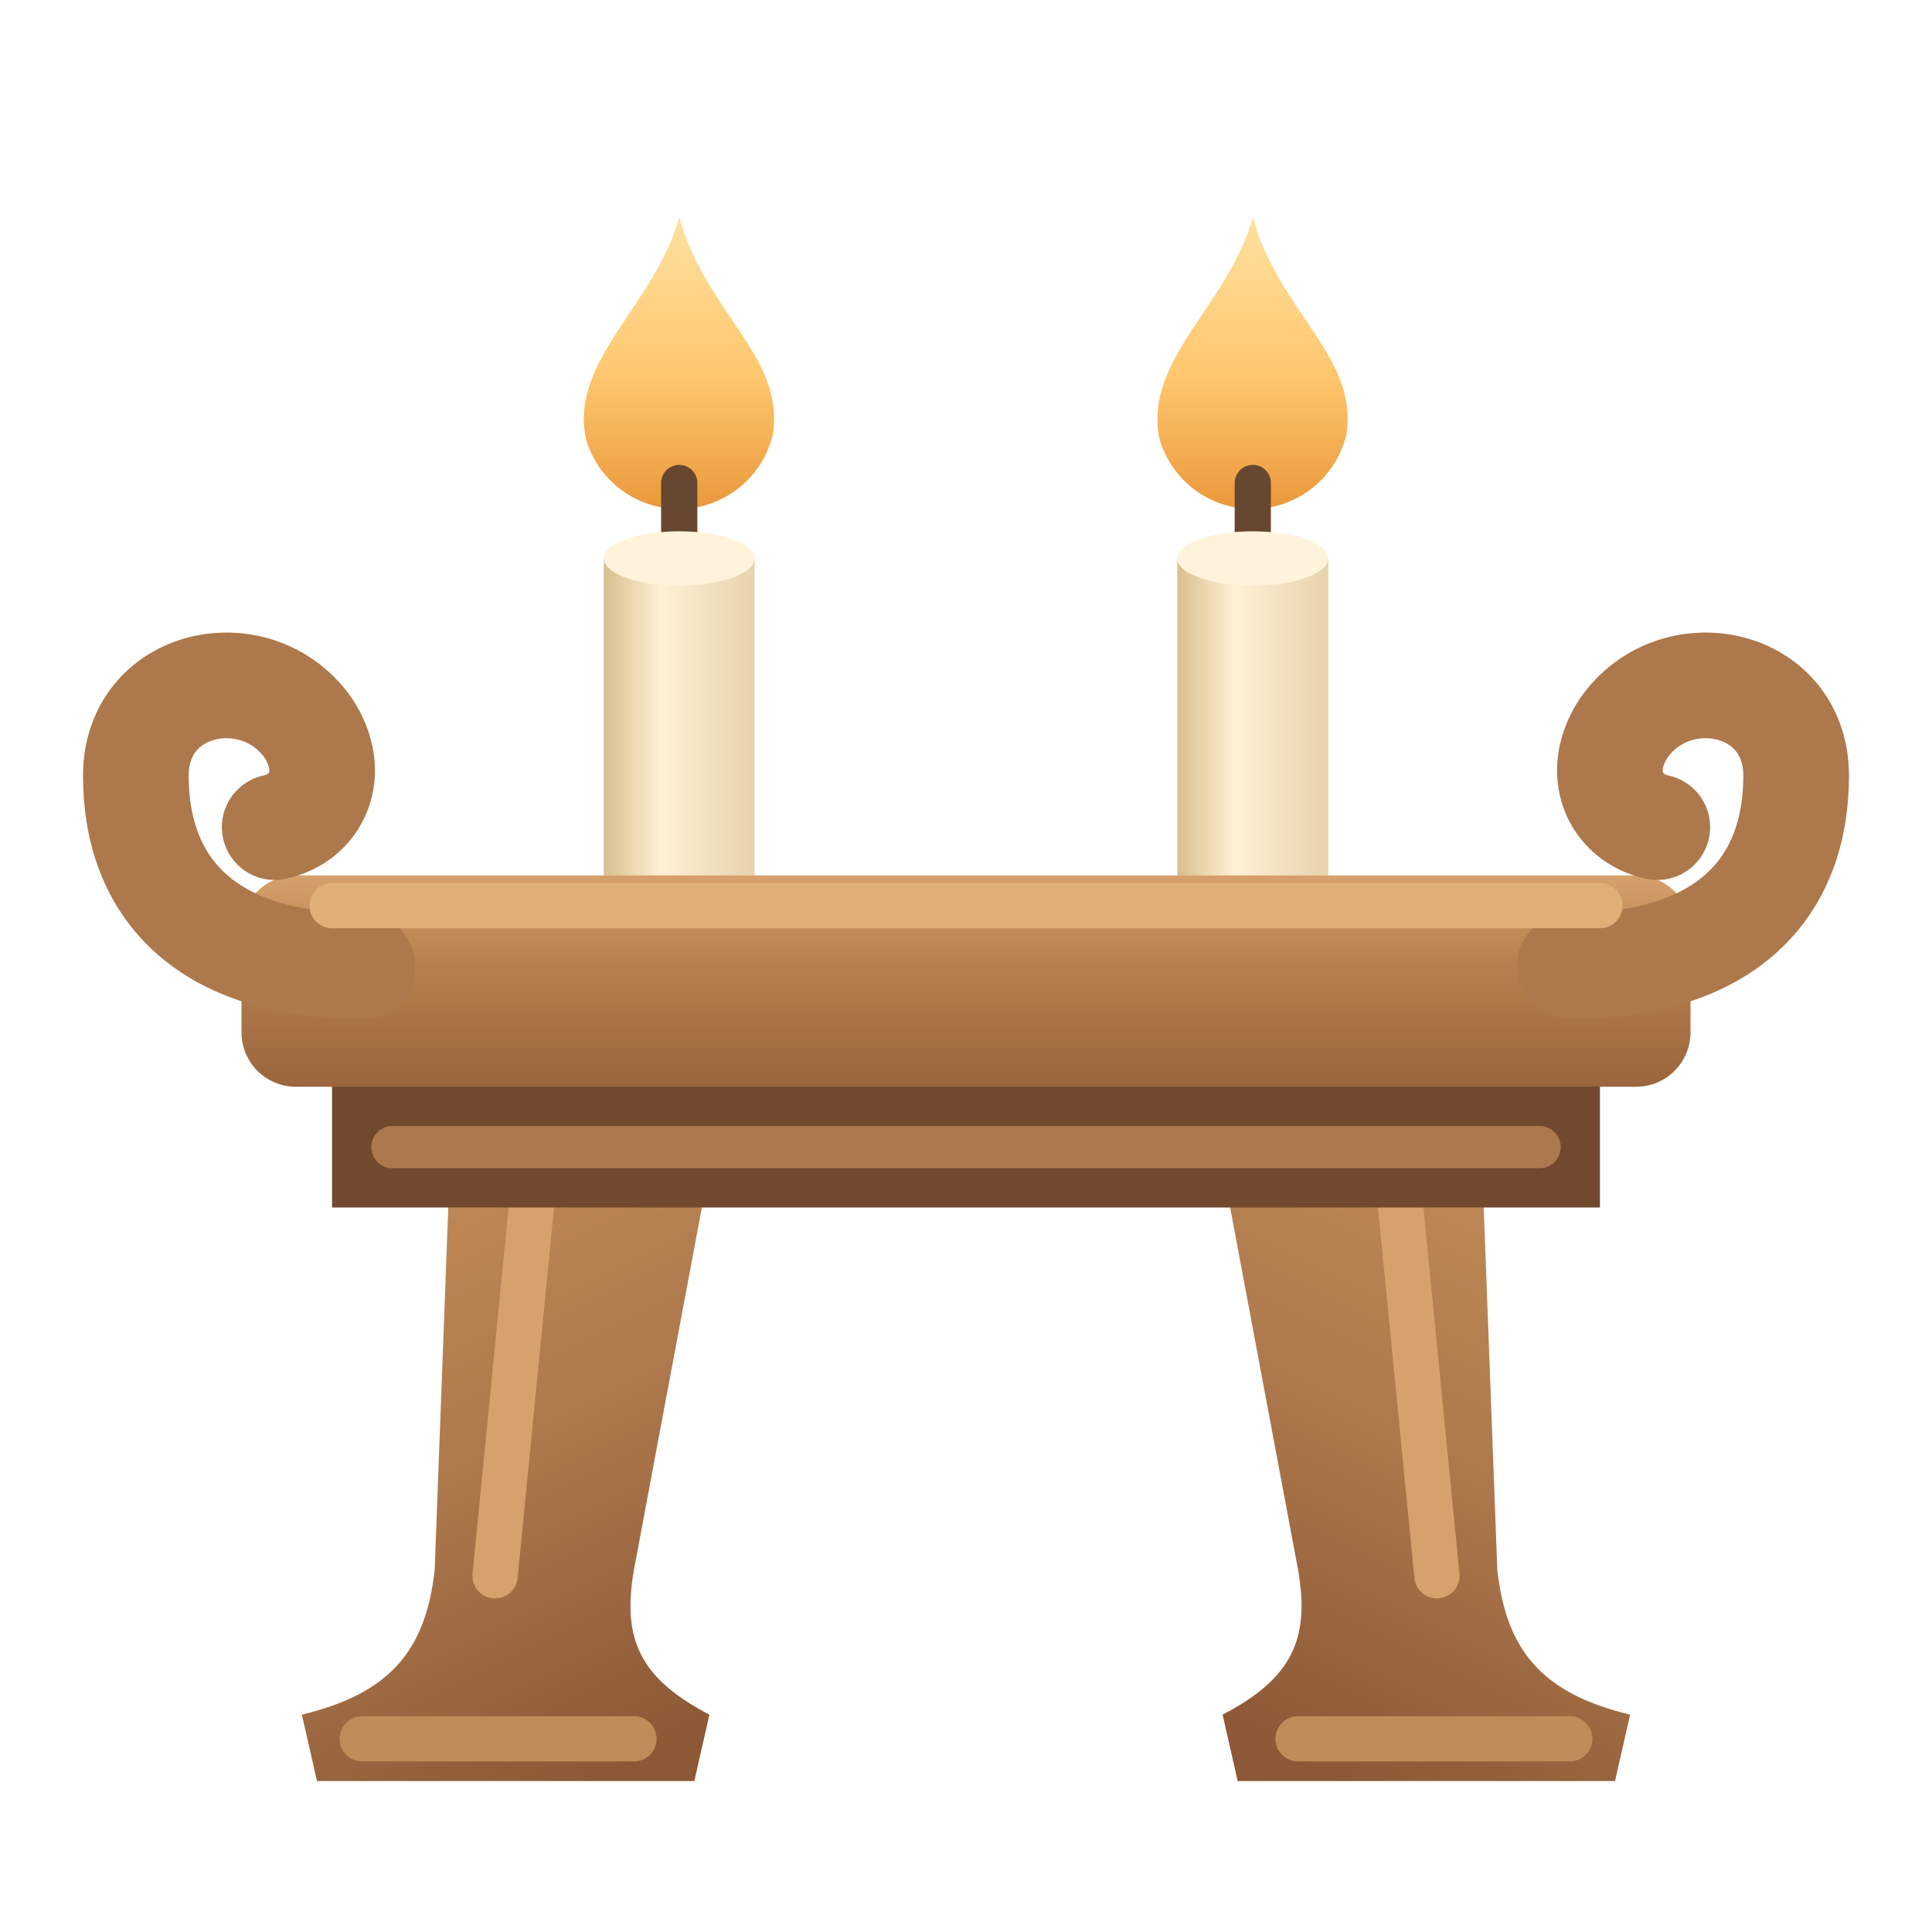
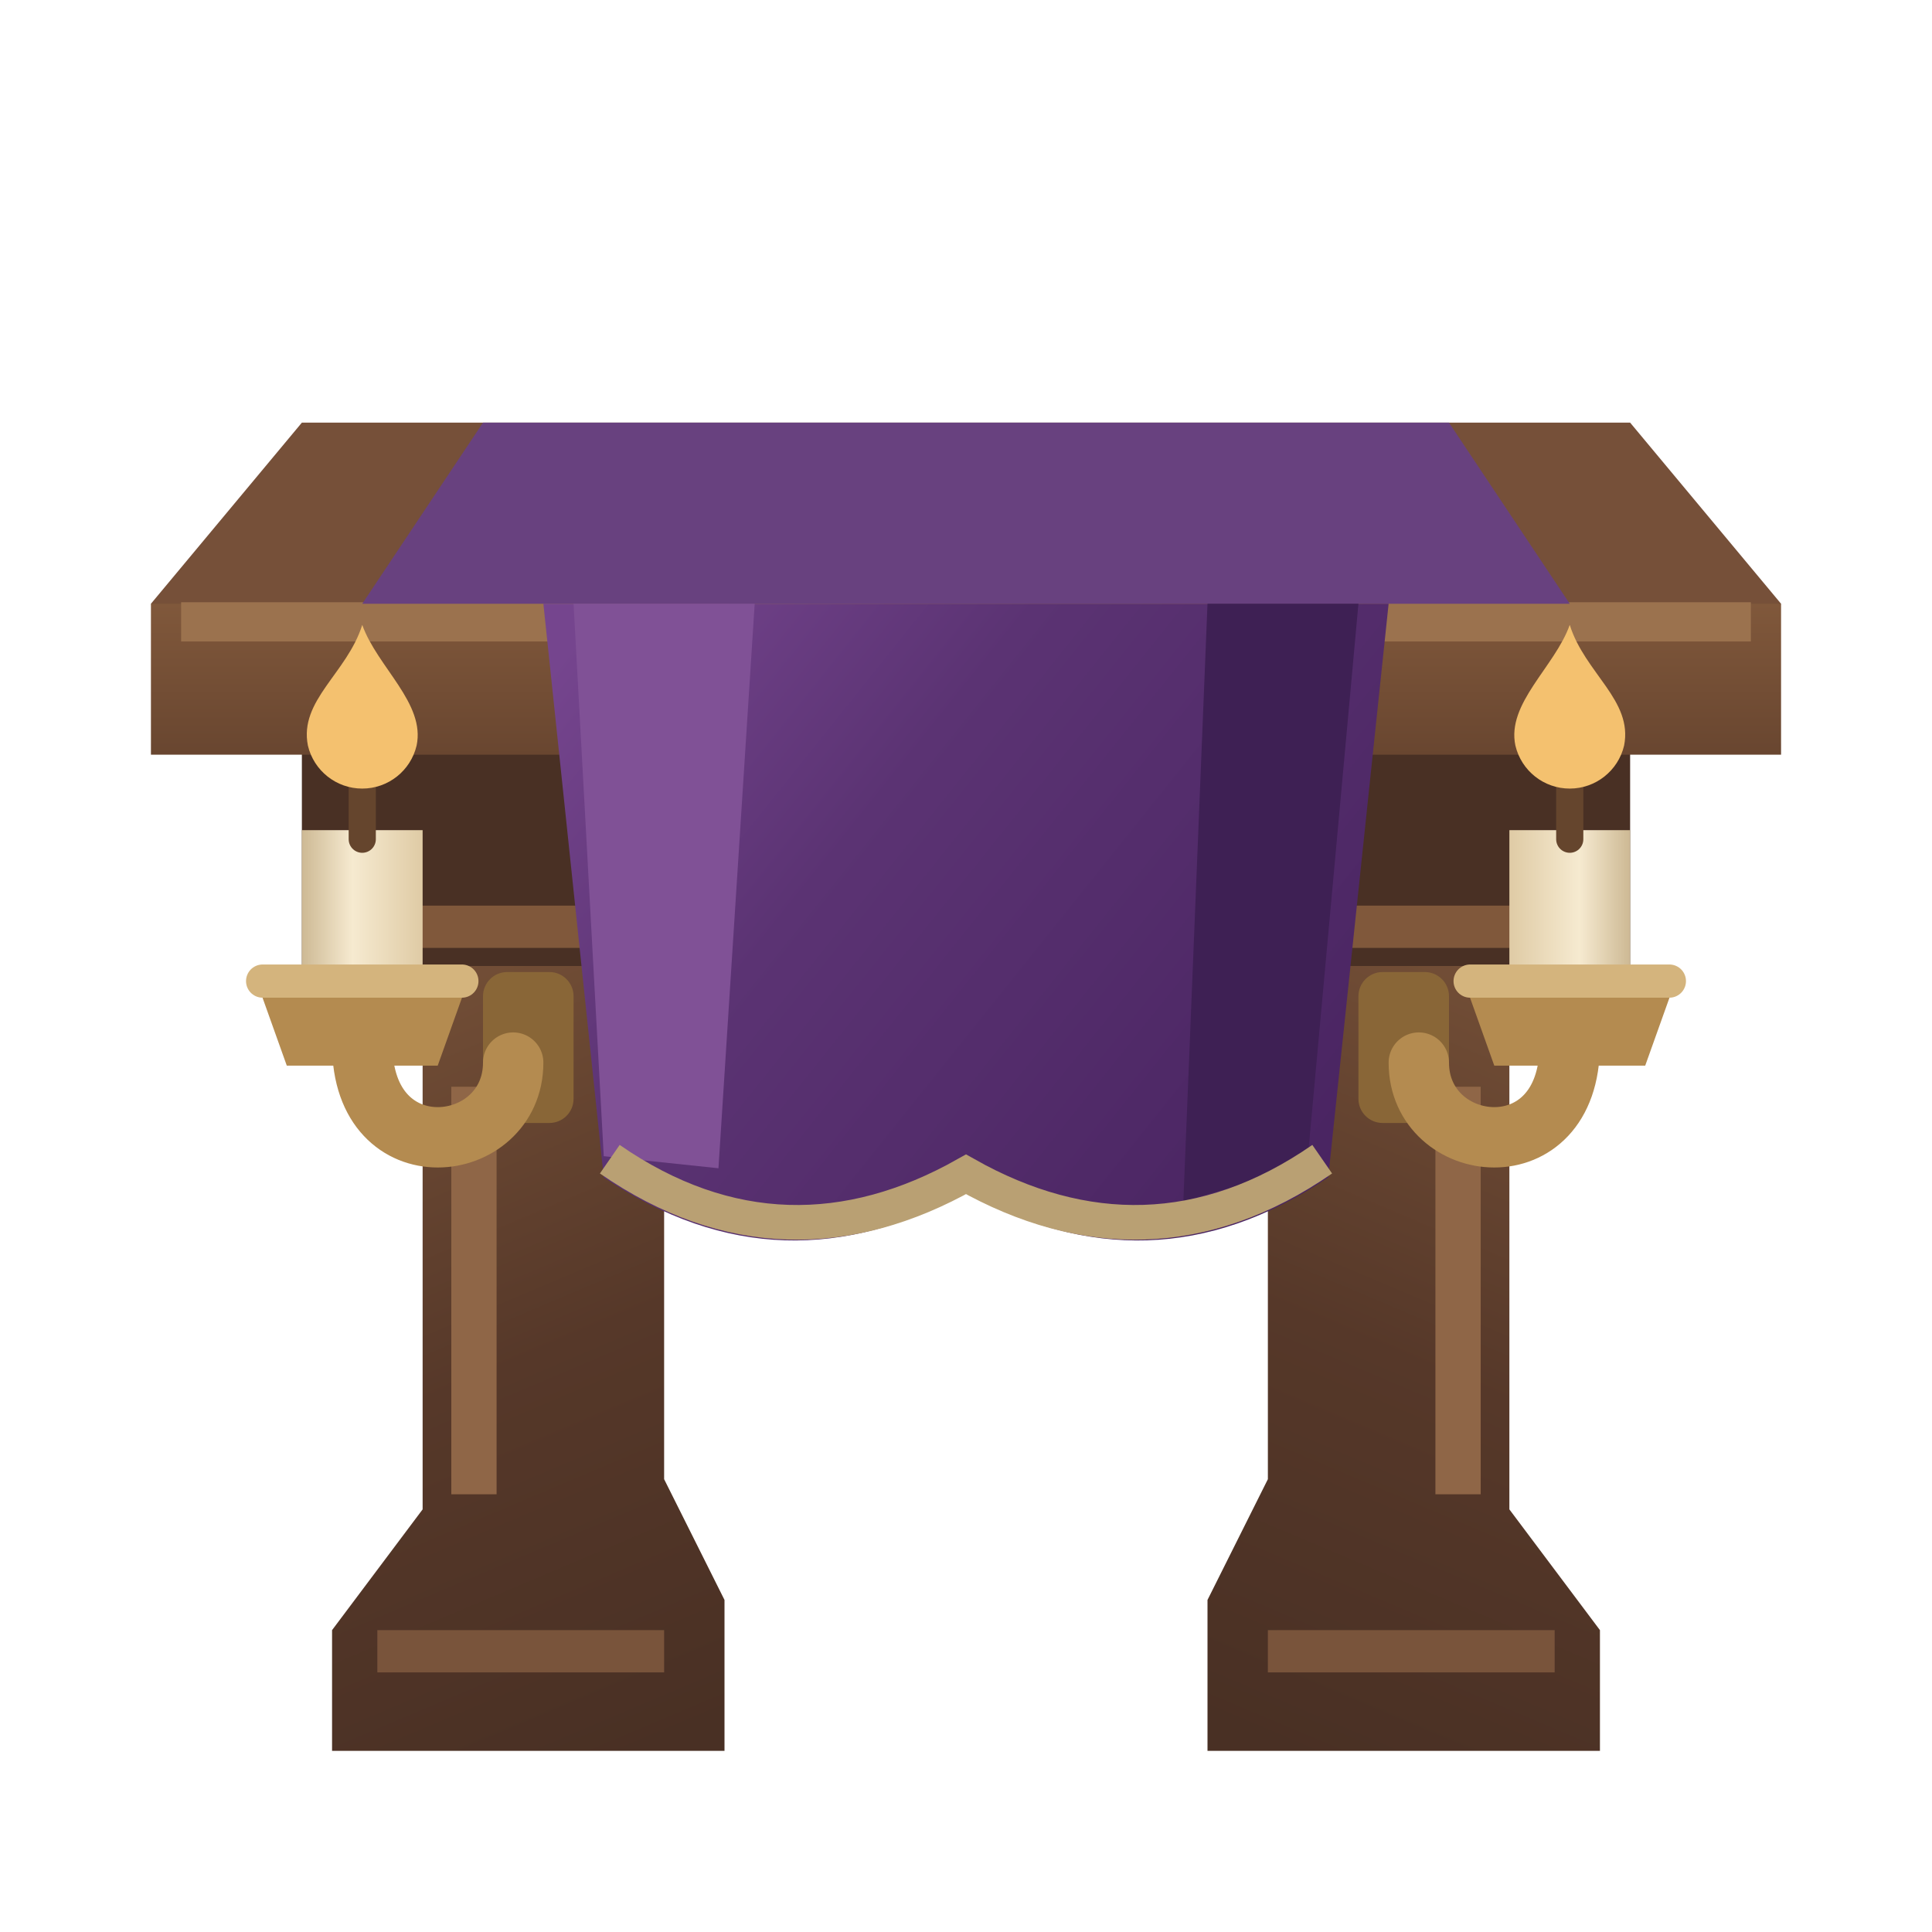
<svg xmlns="http://www.w3.org/2000/svg" width="512" height="512" viewBox="0 0 64 64" fill="none">
  <defs>
-     <linearGradient id="wood" x1="32" y1="29" x2="32" y2="38" gradientUnits="userSpaceOnUse">
-       <stop stop-color="#D6A16C" />
-       <stop offset=".32" stop-color="#B7804E" />
-       <stop offset="1" stop-color="#8D5835" />
+     <linearGradient id="wood" x1="32" y1="20" x2="32" y2="33" gradientUnits="userSpaceOnUse">
+       <stop stop-color="#80583B" />
+       <stop offset=".45" stop-color="#65432E" />
+       <stop offset="1" stop-color="#493024" />
    </linearGradient>
-     <linearGradient id="leg" x1="14" y1="37" x2="24" y2="57" gradientUnits="userSpaceOnUse">
-       <stop stop-color="#C38D58" />
-       <stop offset=".5" stop-color="#AD784B" />
-       <stop offset="1" stop-color="#8C5836" />
+     <linearGradient id="leg" x1="13" y1="31" x2="24" y2="57" gradientUnits="userSpaceOnUse">
+       <stop stop-color="#765138" />
+       <stop offset=".52" stop-color="#563829" />
+       <stop offset="1" stop-color="#493024" />
    </linearGradient>
-     <linearGradient id="wax" x1="20" y1="24" x2="25" y2="24" gradientUnits="userSpaceOnUse">
-       <stop stop-color="#D9BE8E" />
-       <stop offset=".38" stop-color="#FFF1D4" />
-       <stop offset="1" stop-color="#E7D3AC" />
+     <linearGradient id="cloth" x1="20" y1="20" x2="45" y2="40" gradientUnits="userSpaceOnUse">
+       <stop stop-color="#75458E" />
+       <stop offset=".35" stop-color="#5B3373" />
+       <stop offset="1" stop-color="#482360" />
    </linearGradient>
-     <linearGradient id="flame" x1="0" y1="7" x2="0" y2="17" gradientUnits="userSpaceOnUse">
-       <stop stop-color="#FFE2A2" />
-       <stop offset=".55" stop-color="#FFC66D" />
-       <stop offset="1" stop-color="#E99739" />
+     <linearGradient id="candle" x1="10" y1="29" x2="14" y2="29" gradientUnits="userSpaceOnUse">
+       <stop stop-color="#CDB994" />
+       <stop offset=".42" stop-color="#F6EAD0" />
+       <stop offset="1" stop-color="#DFCBA5" />
    </linearGradient>
-     <g id="candle">
-       <path d="M22.5 7.2c-.8 2.9-3.6 4.7-3.1 7.3a3.2 3.2 0 0 0 6.2-.1c.4-2.6-2.2-4-3.1-7.2Z" fill="url(#flame)" />
-       <path d="M22.5 16v3" stroke="#67472F" stroke-width="1.2" stroke-linecap="round" />
-       <path d="M20 18.5h5v11.2a2.5 1.1 0 0 1-5 0Z" fill="url(#wax)" />
-       <ellipse cx="22.5" cy="18.5" rx="2.5" ry=".9" fill="#FFF3DB" />
+     <path id="left-leg" d="M12 29h12v5h-2v15l2 4v5H11v-4l3-4V35h-2Z" />
+     <g id="front-candle">
+       <rect x="16" y="32.2" width="3" height="5" rx=".8" fill="#896637" />
+       <path d="M17 35.2c0 3.1-5 3.7-5-.6" stroke="#B48B50" stroke-width="2" stroke-linecap="round" />
+       <path d="M8.5 32.5h7l-1 2.8h-5Z" fill="#B48B50" />
+       <path d="M10 27.5h4v5.2h-4Z" fill="url(#candle)" />
+       <path d="M12 25.7v2.1" stroke="#65452D" stroke-width=".9" stroke-linecap="round" />
+       <path d="M12 20.7c-.5 1.6-2.1 2.5-1.8 4a1.85 1.85 0 0 0 3.6 0c.3-1.4-1.3-2.6-1.8-4Z" fill="#F4C16F" />
+       <path d="M8.7 32.5h6.6" stroke="#D4B47D" stroke-width="1.1" stroke-linecap="round" />
    </g>
-     <path id="left-leg" d="M15 36h9l-3 16c-.4 2.3.2 3.6 2.5 4.8L23 59H10.5l-.5-2.2c2.9-.7 4.1-2.1 4.4-4.8Z" />
  </defs>
  <use href="#left-leg" fill="url(#leg)" />
  <use href="#left-leg" transform="translate(64 0) scale(-1 1)" fill="url(#leg)" />
-   <path d="m17.6 40-1.2 12.2M46.4 40l1.2 12.2" stroke="#D6A16C" stroke-width="1.5" stroke-linecap="round" />
-   <path d="M11 35h42v5H11z" fill="#71492F" />
-   <path d="M13 38h38" stroke="#AC784D" stroke-width="1.4" stroke-linecap="round" />
-   <use href="#candle" />
-   <use href="#candle" transform="translate(19 0)" />
-   <rect x="8" y="29" width="48" height="7" rx="1.8" fill="url(#wood)" />
-   <path d="M12 32C6.8 32 4.5 29.4 4.5 25.7c0-3.2 4-4 5.7-1.6 1 1.5.3 3-1.1 3.3M52 32c5.2 0 7.5-2.6 7.5-6.3 0-3.2-4-4-5.7-1.6-1 1.5-.3 3 1.1 3.3" stroke="#AD784B" stroke-width="3.5" stroke-linecap="round" />
-   <path d="M11 30h42" stroke="#E0AE77" stroke-width="1.5" stroke-linecap="round" />
-   <path d="M12 57.6h9M43 57.6h9" stroke="#BF8B59" stroke-width="1.5" stroke-linecap="round" />
+   <path d="M15.7 36v13.5M48.3 36v13.5" stroke="#8F6647" stroke-width="1.5" />
+   <path d="M12.5 54.7h9.5M42 54.7h9.5" stroke="#79543B" stroke-width="1.4" />
+   <path d="M10 24h44v8H10Z" fill="#493024" />
+   <path d="M11 30.7h42" stroke="#80583B" stroke-width="1.4" />
+   <path d="m5 20 5-6h44l5 6-4 4H9Z" fill="#765039" />
+   <path d="M5 20h54v5H5Z" fill="url(#wood)" />
+   <path d="M6 20.6h52" stroke="#9B724E" stroke-width="1.3" />
+   <path d="M16 14h32l4 6H12Z" fill="#68417F" />
+   <path d="M18 20h28l-2 19c-4 2.7-8 2.7-12 .5-4 2.2-8 2.2-12-.5Z" fill="url(#cloth)" />
+   <path d="M19 20h6l-1.2 18.7-3.8-.4Z" fill="#805196" />
+   <path d="M40 20h5l-1.7 18.6-4.1 1.2Z" fill="#3E2054" />
+   <path d="M20.2 38.4c3.9 2.7 7.9 2.7 11.8.5 3.9 2.2 7.9 2.2 11.8-.5" stroke="#B9A073" stroke-width="1.15" />
+   <use href="#front-candle" />
+   <use href="#front-candle" transform="translate(64 0) scale(-1 1)" />
</svg>
